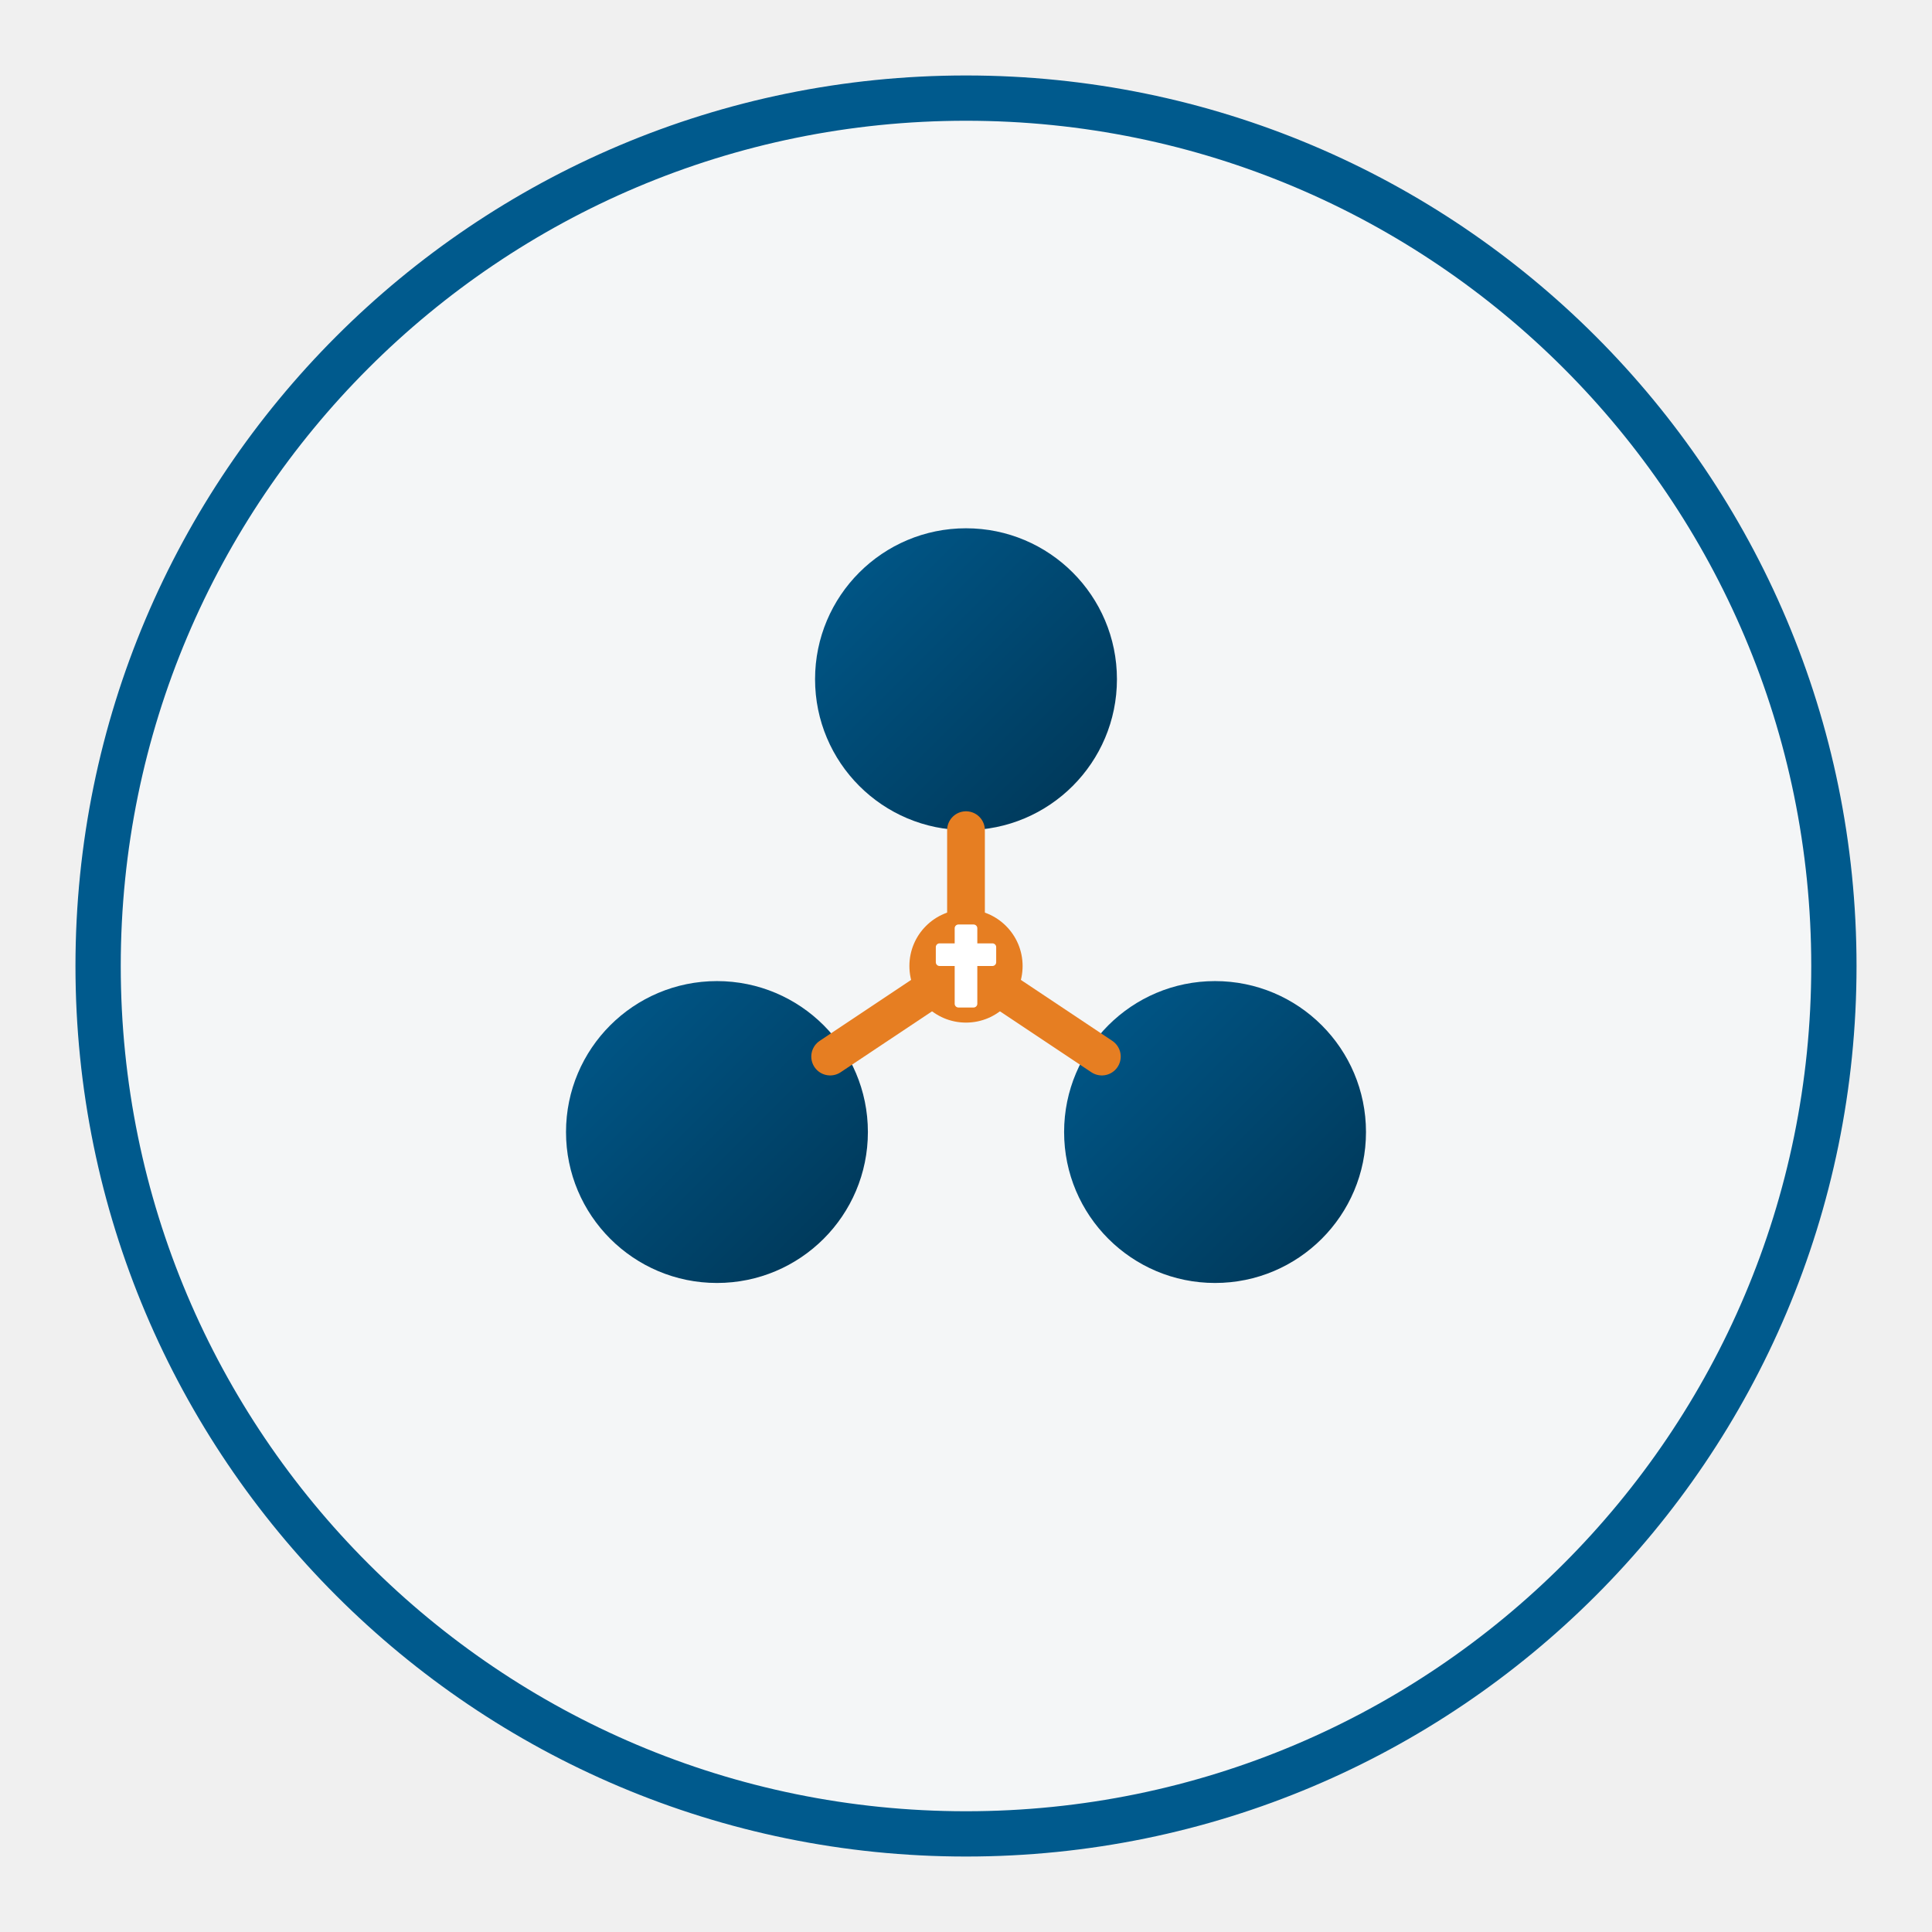
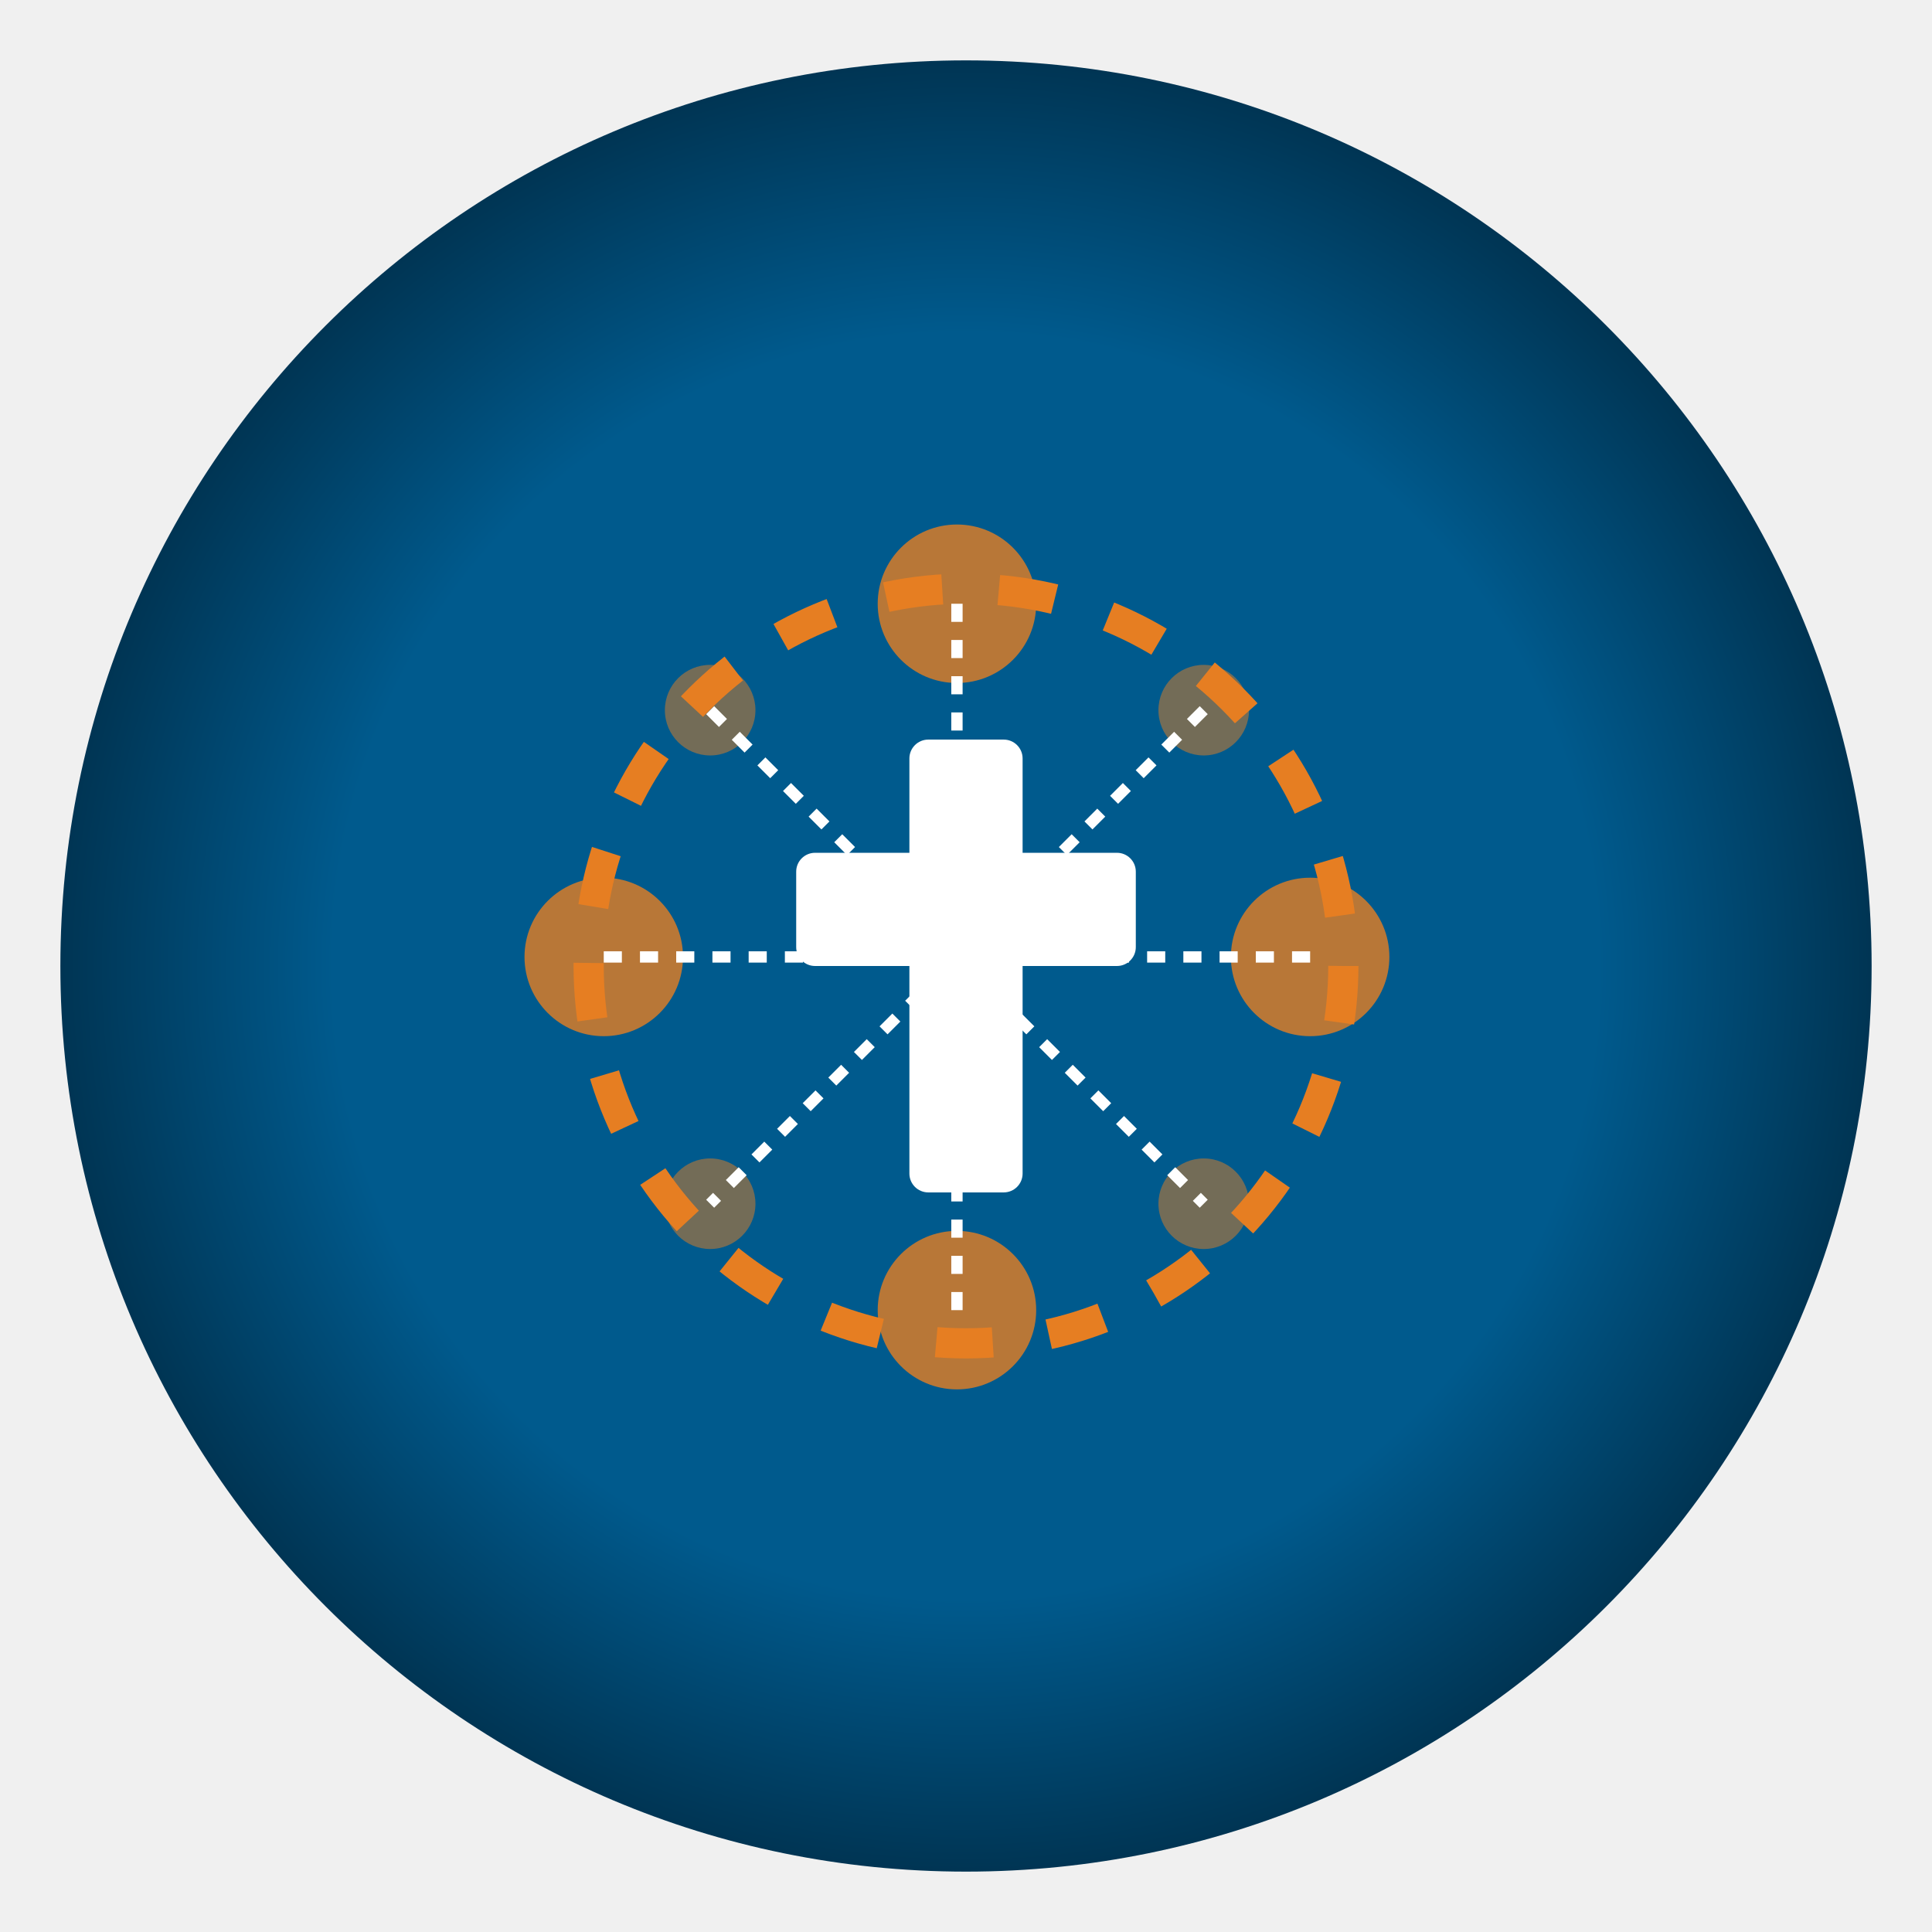
<svg xmlns="http://www.w3.org/2000/svg" width="512" height="512">
  <defs>
-     <linearGradient id="grad" x1="0%" y1="0%" x2="100%" y2="100%">
-       <stop offset="0%" style="stop-color:#005A8D" />
-       <stop offset="100%" style="stop-color:#003554" />
-     </linearGradient>
+     <radialGradient id="grad" cx="50%" cy="50%" r="50%" fx="50%" fy="50%">
+       <stop offset="70%" style="stop-color:#005A8D;stop-opacity:1" />
+       <stop offset="100%" style="stop-color:#003554;stop-opacity:1" />
+     </radialGradient>
  </defs>
-   <circle cx="256" cy="256" r="230" fill="#F4F6F7" stroke="#005A8D" stroke-width="12" />
-   <circle cx="256" cy="180" r="40" fill="url(#grad)" />
-   <circle cx="190" cy="300" r="40" fill="url(#grad)" />
-   <circle cx="322" cy="300" r="40" fill="url(#grad)" />
-   <line x1="256" y1="220" x2="256" y2="256" stroke="#E67E22" stroke-width="10" stroke-linecap="round" />
-   <line x1="220" y1="280" x2="256" y2="256" stroke="#E67E22" stroke-width="10" stroke-linecap="round" />
-   <line x1="292" y1="280" x2="256" y2="256" stroke="#E67E22" stroke-width="10" stroke-linecap="round" />
-   <circle cx="256" cy="256" r="15" fill="#E67E22" />
-   <rect x="253" y="245" width="6" height="22" fill="white" rx="1" ry="1" />
-   <rect x="248" y="250" width="16" height="6" fill="white" rx="1" ry="1" />
+   <circle cx="256" cy="256" r="240" fill="url(#grad)" />
+   <g transform="translate(100,100) scale(0.6)">
+     <circle cx="256" cy="100" r="35" fill="#E67E22" opacity="0.8" />
+     <circle cx="412" cy="256" r="35" fill="#E67E22" opacity="0.8" />
+     <circle cx="256" cy="412" r="35" fill="#E67E22" opacity="0.8" />
+     <circle cx="100" cy="256" r="35" fill="#E67E22" opacity="0.8" />
+     <circle cx="365" cy="147" r="20" fill="#E67E22" opacity="0.5" />
+     <circle cx="365" cy="365" r="20" fill="#E67E22" opacity="0.5" />
+     <circle cx="147" cy="365" r="20" fill="#E67E22" opacity="0.5" />
+     <circle cx="147" cy="147" r="20" fill="#E67E22" opacity="0.5" />
+     <line x1="256" y1="100" x2="256" y2="412" stroke="white" stroke-width="5" stroke-dasharray="8 8" />
+     <line x1="100" y1="256" x2="412" y2="256" stroke="white" stroke-width="5" stroke-dasharray="8 8" />
+     <line x1="147" y1="147" x2="365" y2="365" stroke="white" stroke-width="5" stroke-dasharray="8 8" />
+     <line x1="365" y1="147" x2="147" y2="365" stroke="white" stroke-width="5" stroke-dasharray="8 8" />
+   </g>
+   <rect x="241" y="196" width="30" height="120" fill="white" rx="5" ry="5" />
+   <rect x="211" y="226" width="90" height="30" fill="white" rx="5" ry="5" />
+   <circle cx="256" cy="256" r="100" stroke="#E67E22" stroke-width="8" fill="none" stroke-dasharray="15 15" />
</svg>
